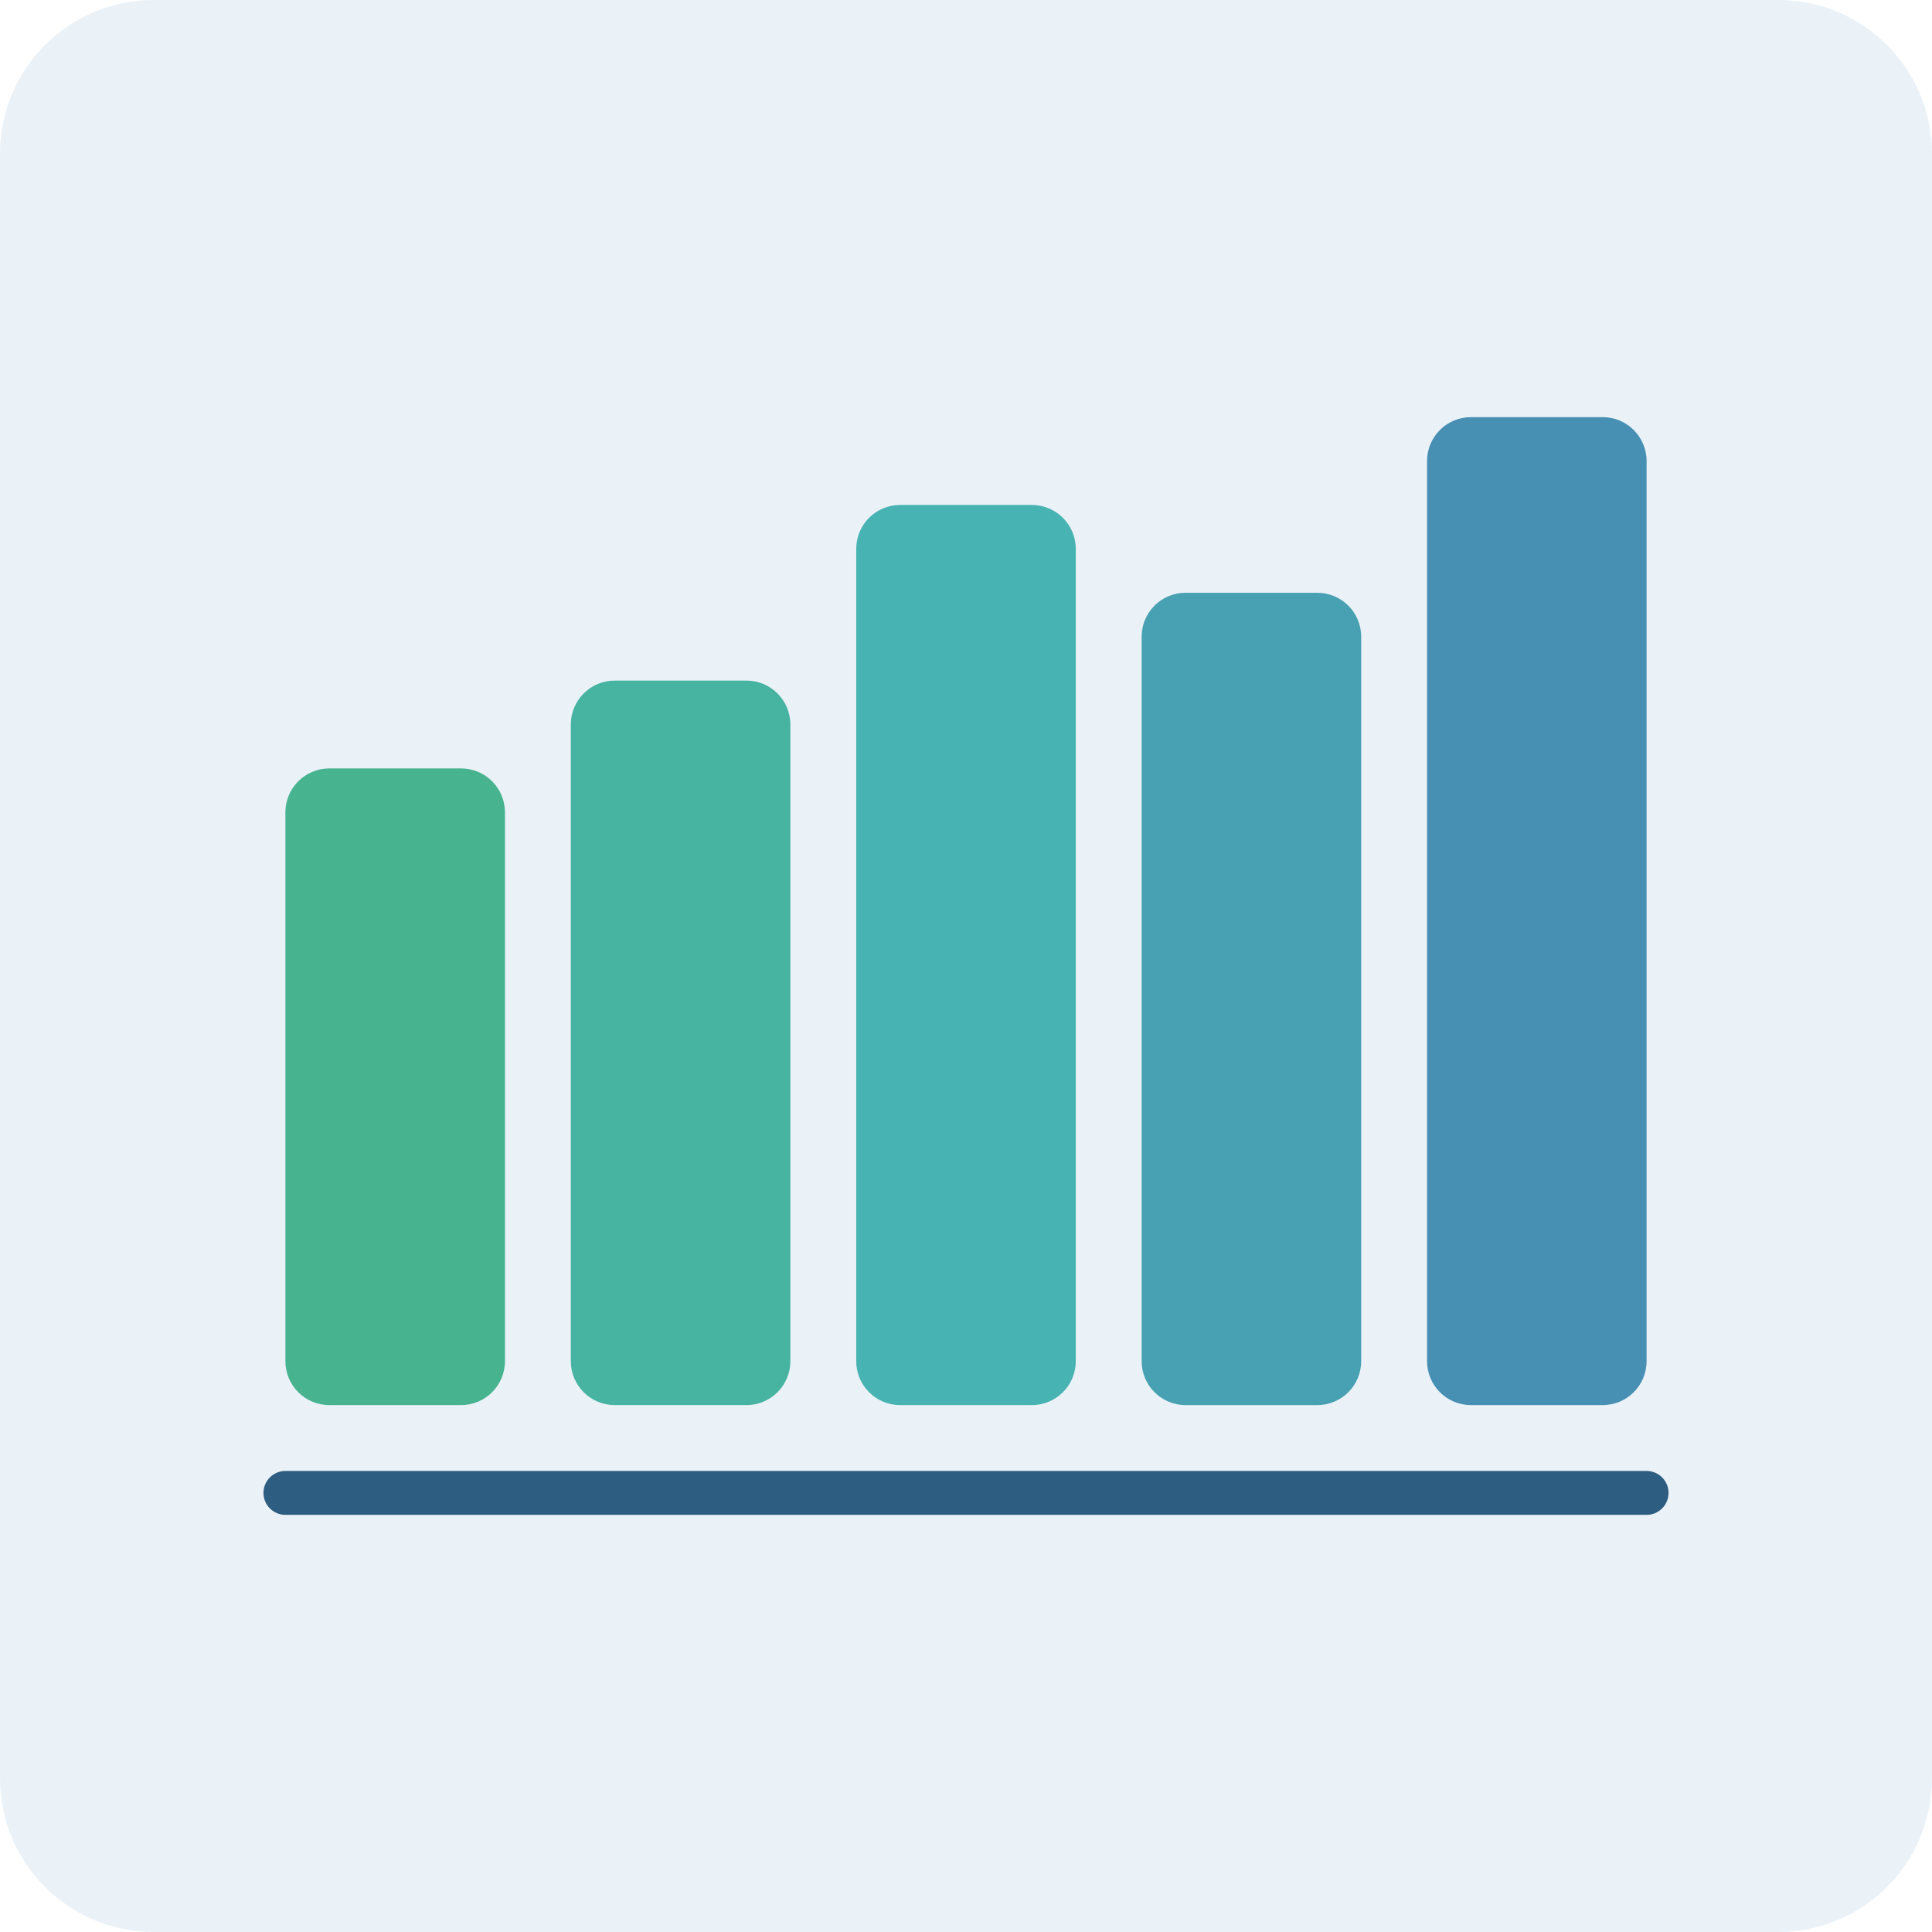
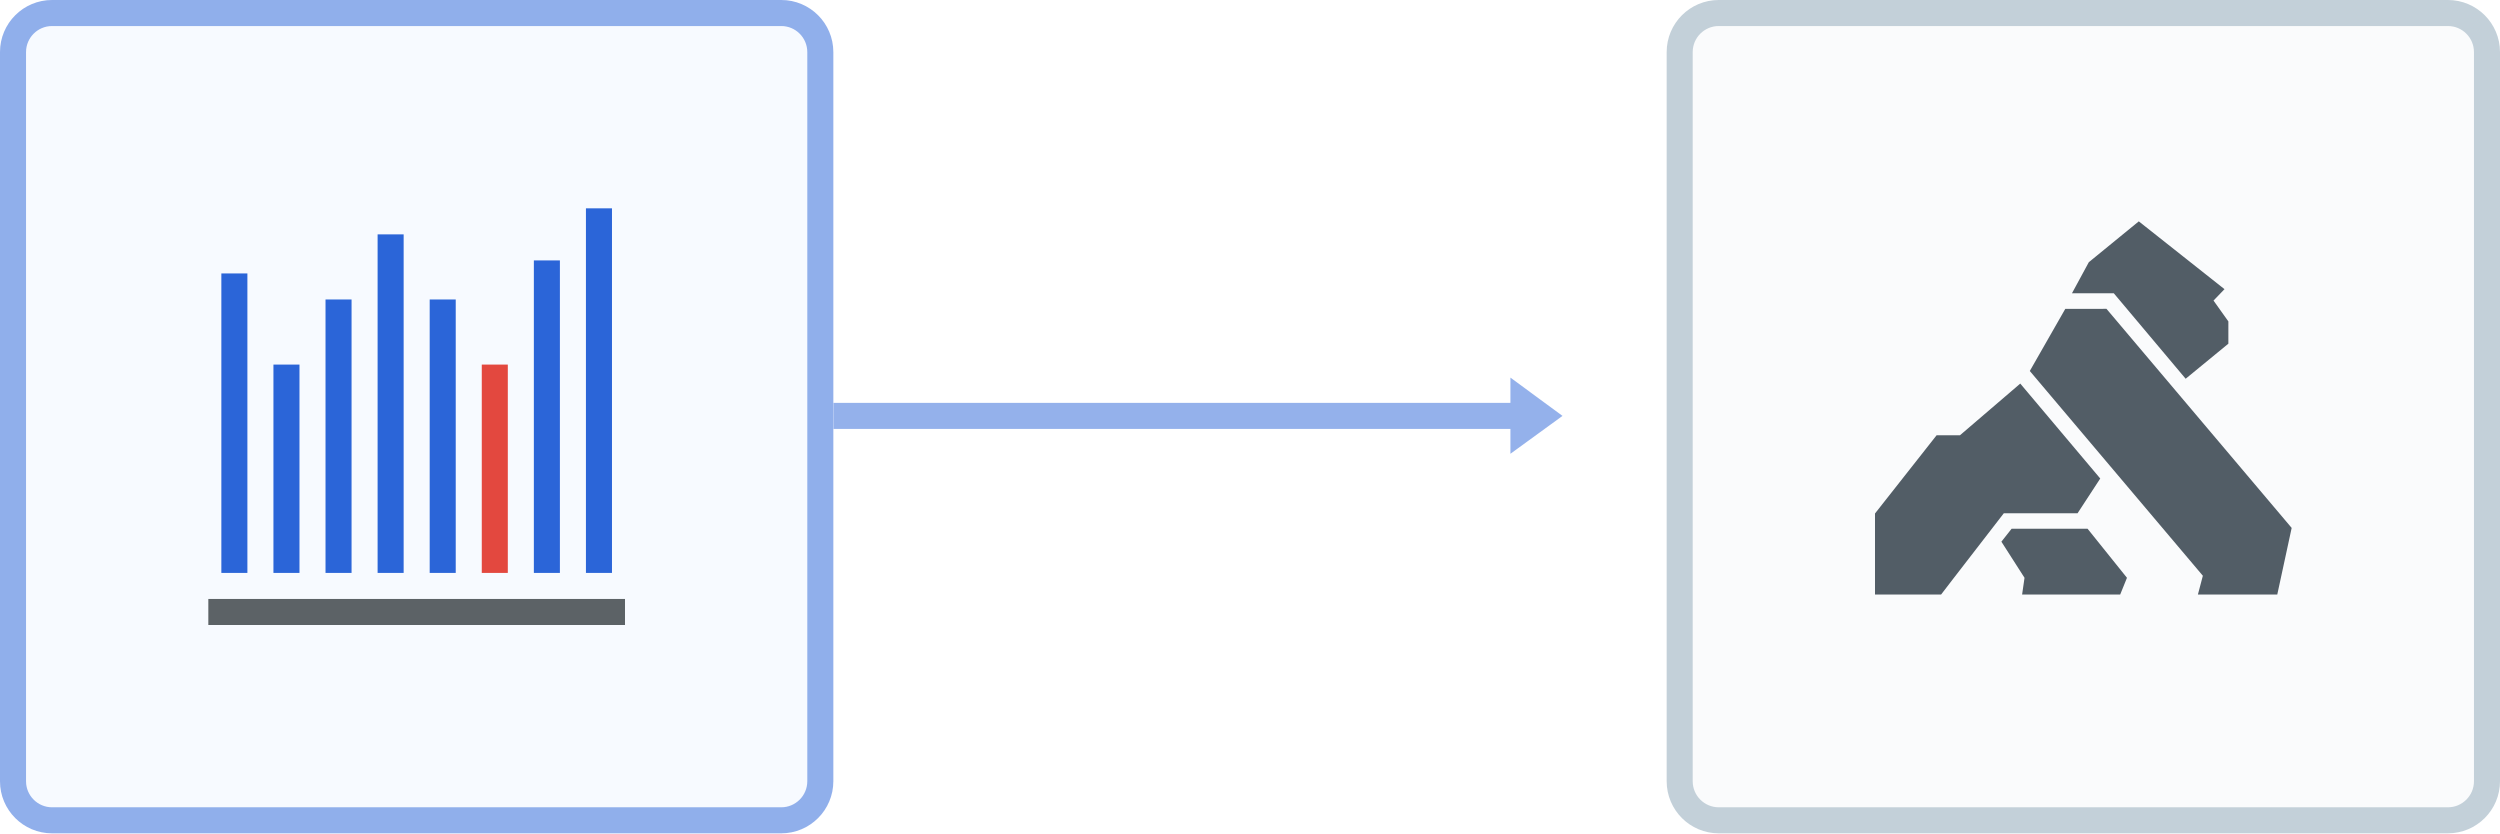
- <svg xmlns="http://www.w3.org/2000/svg" width="88px" height="88px" viewBox="0 0 88 88" version="1.1">
-   <g id="Page-1" stroke="none" stroke-width="1" fill="none" fill-rule="evenodd">
-     <g id="00-welcome-screen-analytics" transform="translate(-677, -437)">
-       <g id="floating-container" transform="translate(540, 183)">
-         <g id="illustration-chart" transform="translate(137, 254)">
-           <rect id="Rectangle" fill="#EBF2F7" x="0" y="0" width="88" height="88" rx="7" />
-           <g id="chart" transform="translate(12, 19)">
-             <rect id="Rectangle" fill="#2D5D80" x="0" y="48" width="64" height="2" rx="1" />
-             <path d="M3,16 L9,16 C10.105,16 11,16.895 11,18 L11,43 C11,44.105 10.105,45 9,45 L3,45 C1.895,45 1,44.105 1,43 L1,18 C1,16.895 1.895,16 3,16 Z" id="Rectangle" fill="#47B38F" />
-             <path d="M16,12 L22,12 C23.105,12 24,12.895 24,14 L24,43 C24,44.105 23.105,45 22,45 L16,45 C14.895,45 14,44.105 14,43 L14,14 C14,12.895 14.895,12 16,12 Z" id="Rectangle" fill="#47B3A1" />
-             <path d="M29,4 L35,4 C36.105,4 37,4.895 37,6 L37,43 C37,44.105 36.105,45 35,45 L29,45 C27.895,45 27,44.105 27,43 L27,6 C27,4.895 27.895,4 29,4 Z" id="Rectangle" fill="#47B3B3" />
-             <path d="M42,8 L48,8 C49.105,8 50,8.895 50,10 L50,43 C50,44.105 49.105,45 48,45 L42,45 C40.895,45 40,44.105 40,43 L40,10 C40,8.895 40.895,8 42,8 Z" id="Rectangle" fill="#47A1B3" />
-             <path d="M55,0 L61,0 C62.105,-2.02906125e-16 63,0.895 63,2 L63,43 C63,44.105 62.105,45 61,45 L55,45 C53.895,45 53,44.105 53,43 L53,2 C53,0.895 53.895,2.02906125e-16 55,0 Z" id="Rectangle" fill="#478FB3" />
-           </g>
-         </g>
-       </g>
-     </g>
-   </g>
+ <svg xmlns="http://www.w3.org/2000/svg" width="192" height="64" viewBox="0 0 192 64" fill="none">
+   <rect x="129" y="1" width="62" height="62" rx="3" fill="#FAFBFC" stroke="#C3D0D9" stroke-width="2" />
+   <path d="M164.259 17L160.421 20.137L159.127 22.524H162.34L167.858 29.088L171.139 26.395V24.684L169.998 23.084L170.841 22.208L164.259 17Z" fill="#525D66" />
+   <path d="M155.889 28.492L158.612 23.723L161.777 23.718L176 40.544L174.895 45.659H168.799L169.179 44.218L155.889 28.492Z" fill="#525D66" />
+   <path d="M153.707 41.601L154.493 40.605H160.324L163.351 44.375L162.831 45.659H155.298L155.483 44.375L153.707 41.601Z" fill="#525D66" />
+   <path d="M148.733 33.426H150.528L155.156 29.459L161.299 36.75L159.555 39.421H153.891L149.972 44.493L149.077 45.659H144V39.436L148.733 33.426Z" fill="#525D66" />
+   <path d="M64 32.941V30.941H116V29L120 31.941L116 34.85V32.941H64Z" fill="#2B65D8" fill-opacity="0.5" />
+   <rect width="64" height="64" rx="4" fill="#F7FAFF" />
+   <rect x="1" y="1" width="62" height="62" rx="3" stroke="#2B65D8" stroke-opacity="0.5" stroke-width="2" />
+   <rect x="16" y="46" width="32" height="2" fill="#5C6266" />
+   <rect x="37" y="28" width="2" height="16" fill="#E3483F" />
+   <path fill-rule="evenodd" clip-rule="evenodd" d="M47 16H45V44H47V16ZM29 18H31V44H29V18ZM41 20H43V44H41V20ZM17 21H19V44H17V21ZM25 23H27V44H25V23ZM35 23H33V44H35V23ZM23 28H21V44H23V28Z" fill="#2B65D8" />
</svg>
